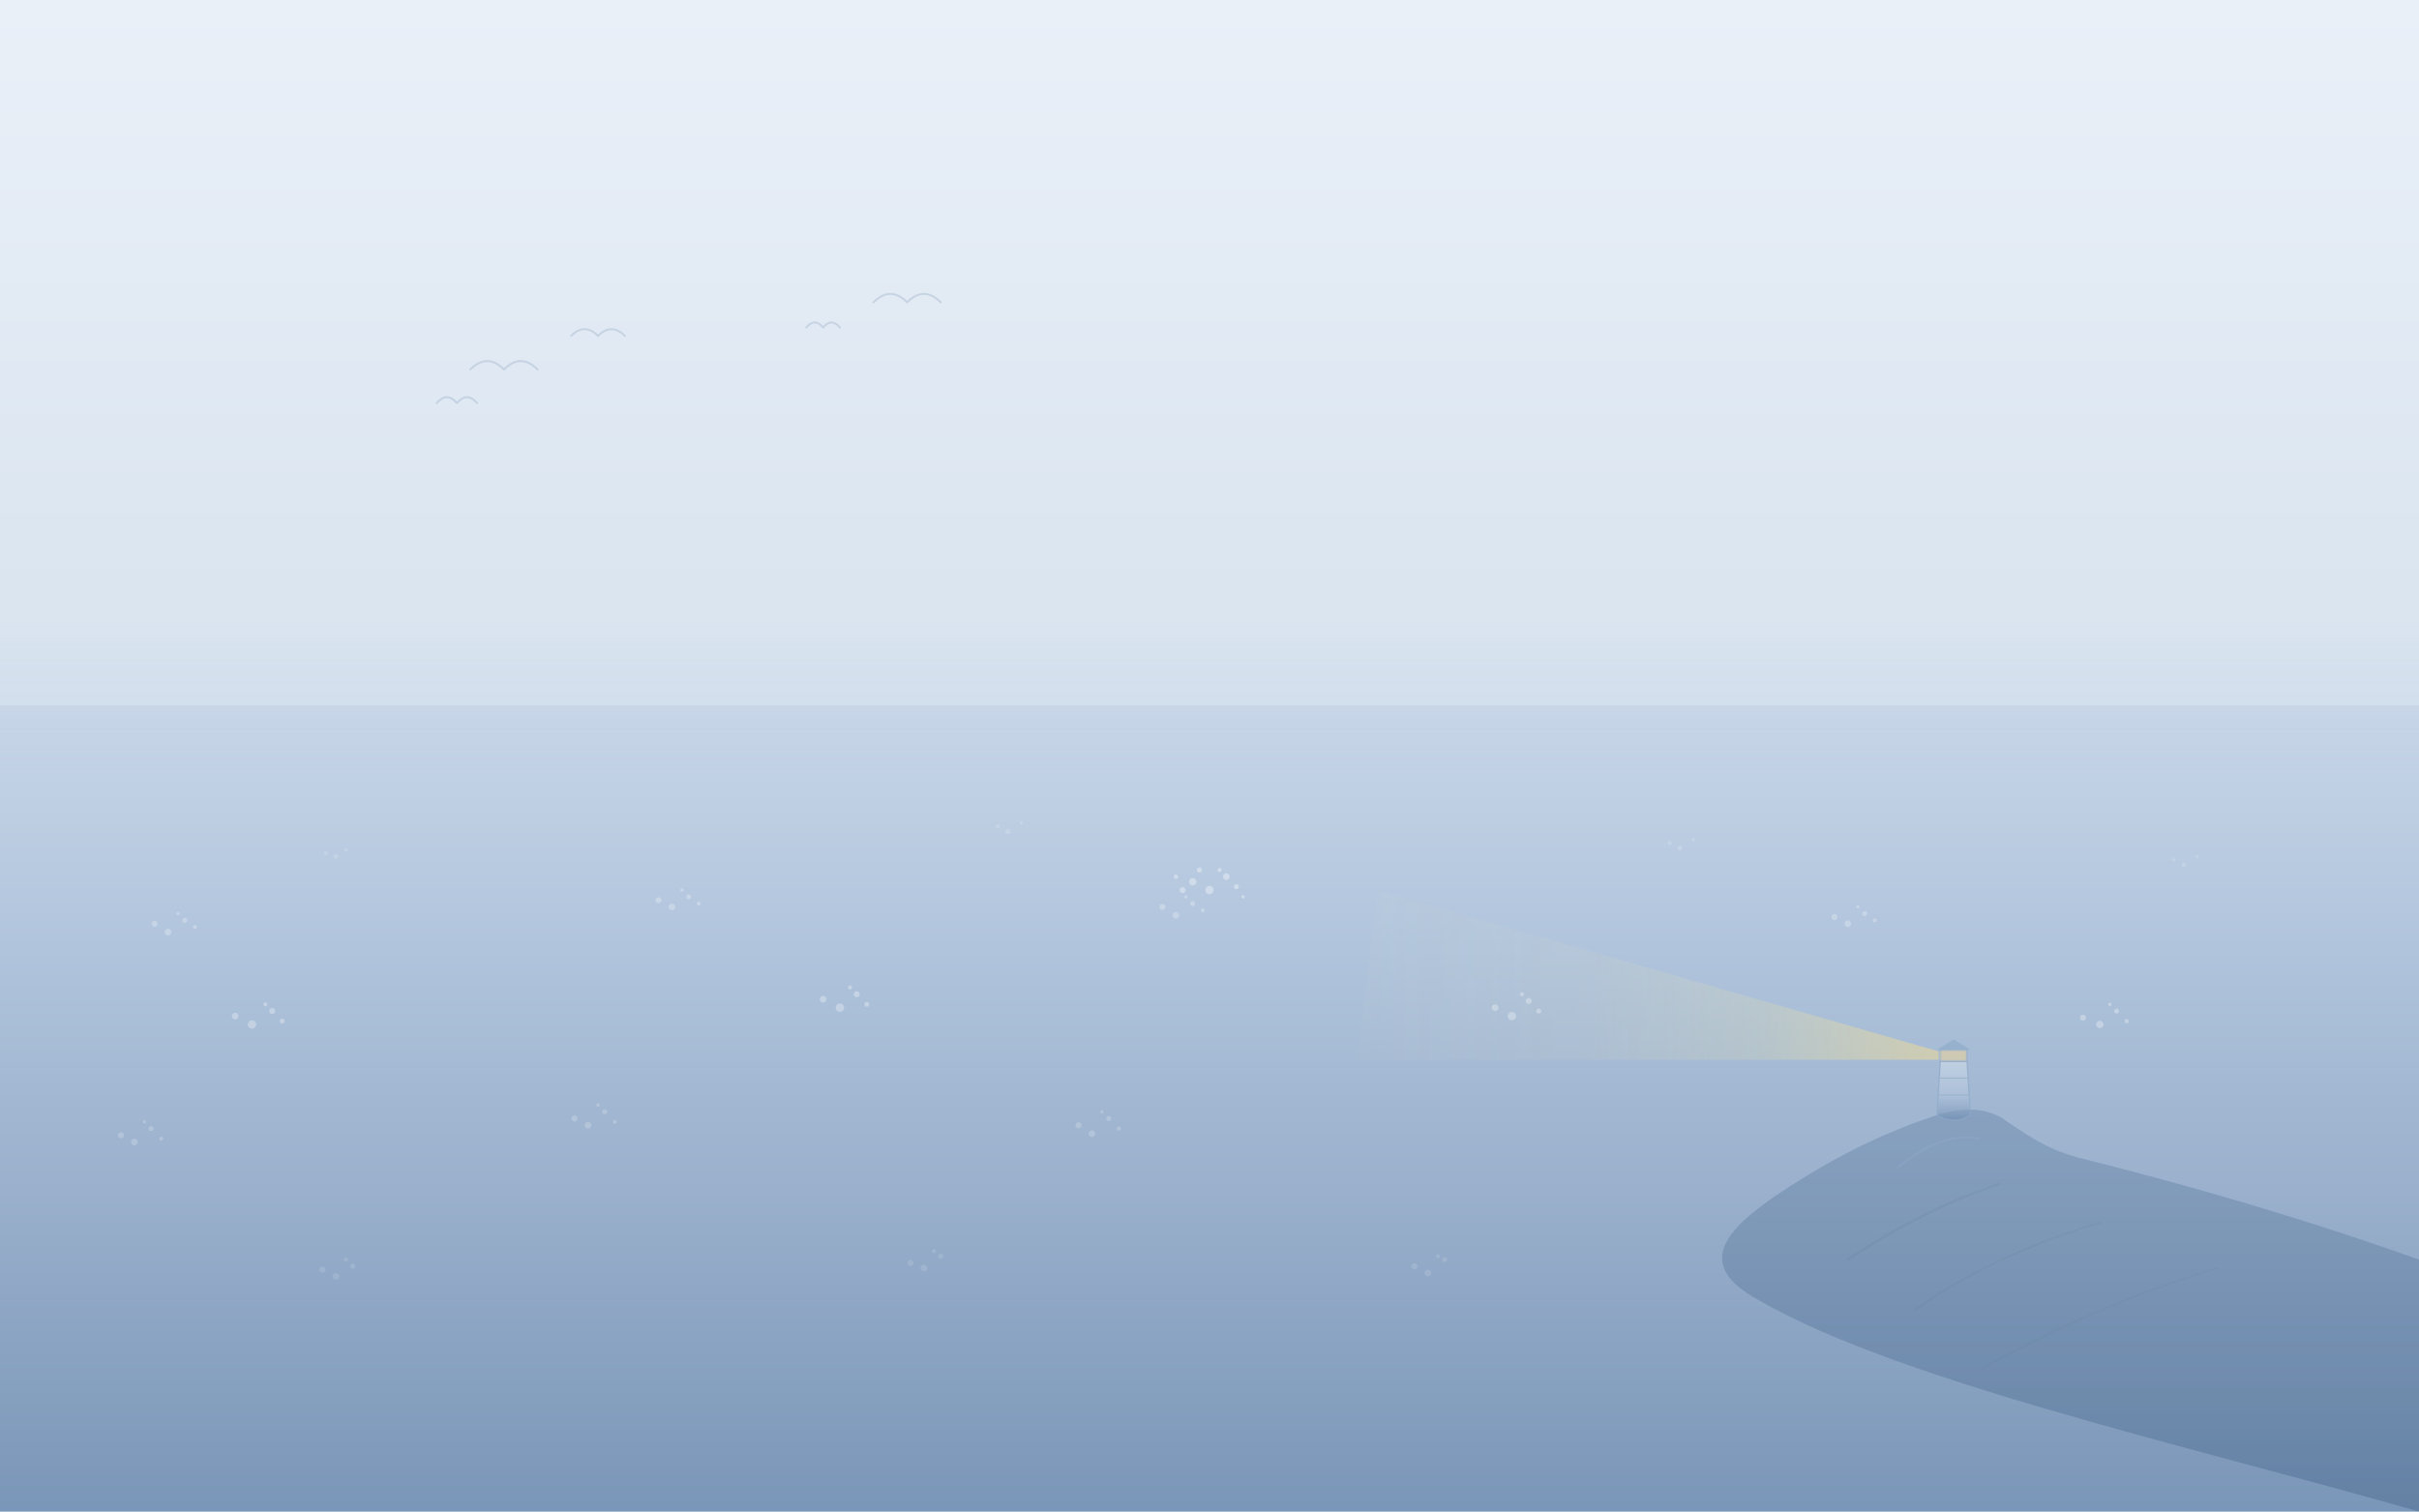
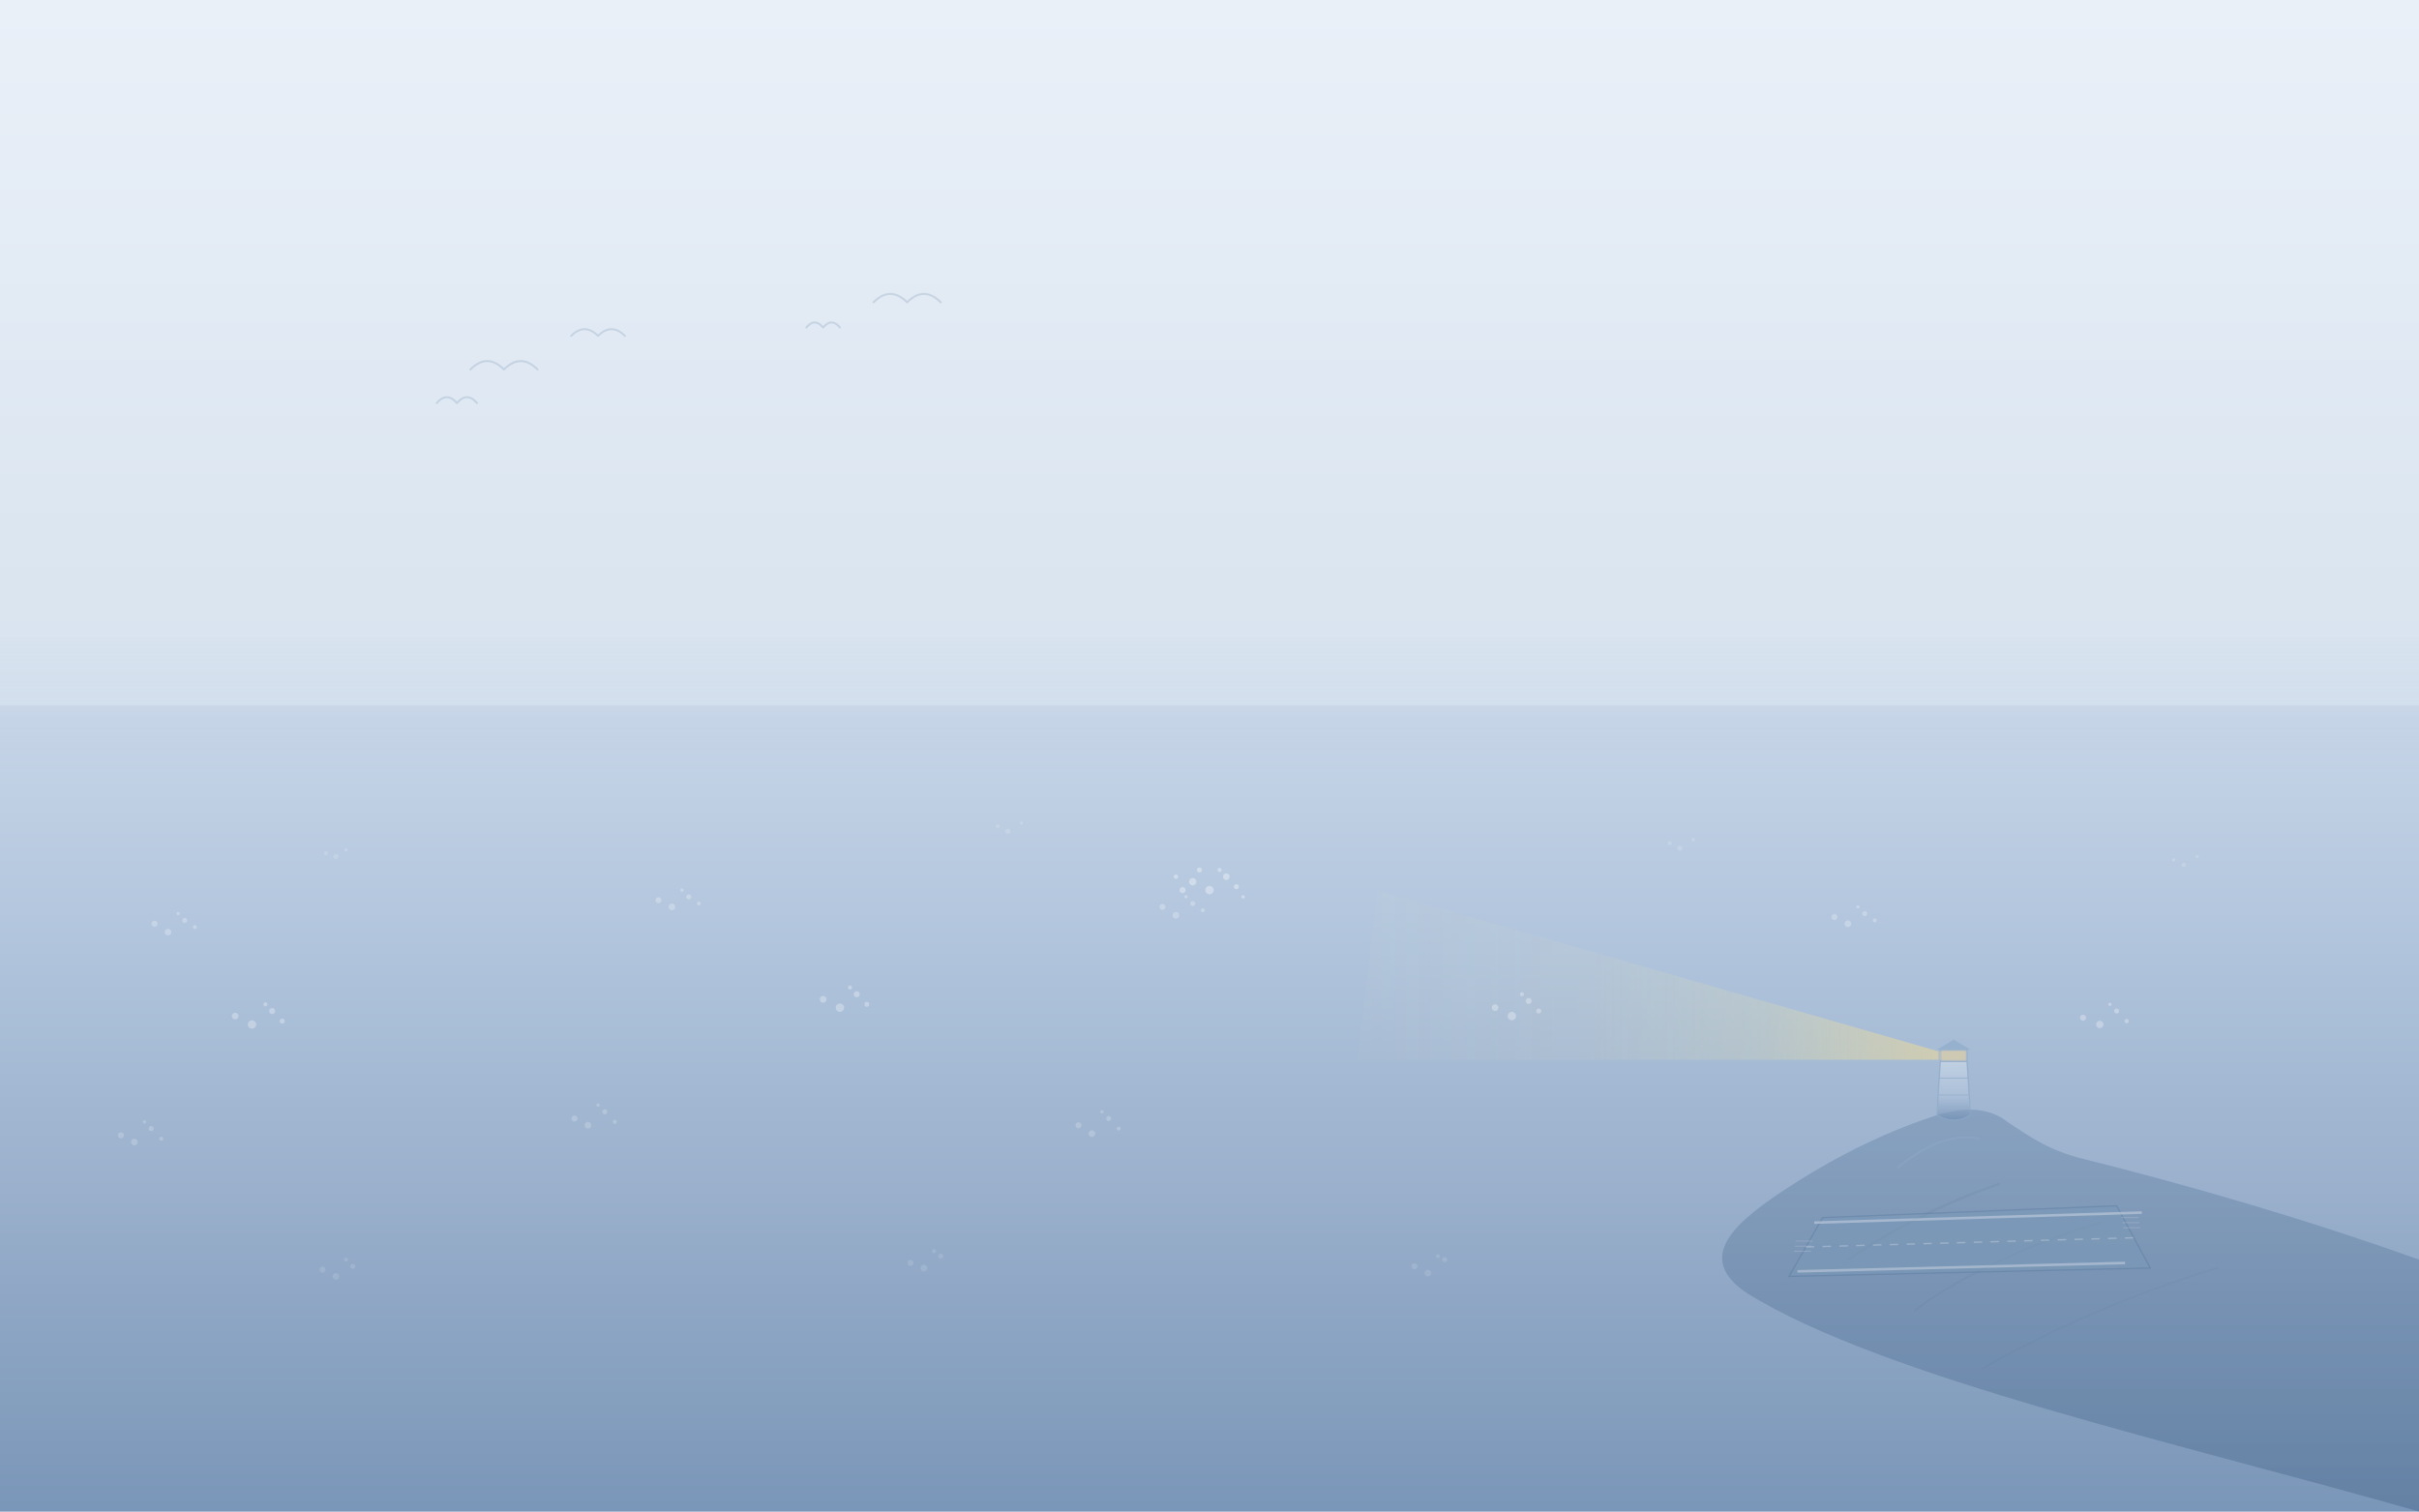
<svg xmlns="http://www.w3.org/2000/svg" viewBox="0 0 1440 900" width="1440" height="900">
  <linearGradient id="sky" x1="0" y1="0" x2="0" y2="1">
    <stop offset="0%" stop-color="#EAF0F8" />
    <stop offset="50%" stop-color="#D6E2EE" />
    <stop offset="100%" stop-color="#C8D6E8" />
  </linearGradient>
  <rect width="1440" height="900" fill="url(#sky)" />
  <linearGradient id="sea" x1="0" y1="0" x2="0" y2="1">
    <stop offset="0%" stop-color="#C8D6E8" />
    <stop offset="30%" stop-color="#B0C4DC" />
    <stop offset="60%" stop-color="#9AB0CC" />
    <stop offset="100%" stop-color="#7A96B8" />
  </linearGradient>
  <rect x="0" y="420" width="1440" height="480" fill="url(#sea)" />
  <linearGradient id="merge" x1="0" y1="0" x2="0" y2="1">
    <stop offset="0%" stop-color="#D6E2EE" stop-opacity="0.5" />
    <stop offset="50%" stop-color="#C8D6E8" stop-opacity="0.3" />
    <stop offset="100%" stop-color="#B0C4DC" stop-opacity="0" />
  </linearGradient>
  <rect x="0" y="380" width="1440" height="80" fill="url(#merge)" />
  <g fill="none" stroke="#5A7AA0" stroke-width="1.2" stroke-linecap="round" stroke-linejoin="round" opacity="0.20">
    <path d="M280,220 Q290,210 300,220 Q310,210 320,220" />
    <path d="M340,200 Q348,192 356,200 Q364,192 372,200" />
    <path d="M260,240 Q266,233 272,240 Q278,233 284,240" />
    <path d="M520,180 Q530,170 540,180 Q550,170 560,180" />
    <path d="M480,195 Q485,189 490,195 Q495,189 500,195" />
  </g>
  <g opacity="0.35">
    <linearGradient id="islandGrad" x1="0" y1="0" x2="0" y2="1">
      <stop offset="0%" stop-color="#5A7AA0" />
      <stop offset="100%" stop-color="#3A5A80" />
    </linearGradient>
    <path d="M1440,900              C1300,860 1120,820 1040,770              C1010,750 1030,730 1060,710              C1090,690 1120,675 1150,665              C1170,658 1185,660 1195,668              C1210,678 1220,685 1240,690              C1300,705 1370,725 1440,750              L1440,900 Z" fill="url(#islandGrad)" />
    <path d="M1100,750 C1130,730 1160,715 1190,705" fill="none" stroke="#2E4E70" stroke-width="1.5" stroke-linecap="round" opacity="0.40" />
    <path d="M1140,780 C1170,758 1210,740 1250,728" fill="none" stroke="#2E4E70" stroke-width="1.2" stroke-linecap="round" opacity="0.35" />
    <path d="M1180,815 C1220,792 1270,770 1320,755" fill="none" stroke="#2E4E70" stroke-width="1" stroke-linecap="round" opacity="0.30" />
    <path d="M1130,695 C1148,680 1165,675 1178,678" fill="none" stroke="#7A9AC0" stroke-width="1.2" stroke-linecap="round" opacity="0.35" />
+   </g>
+   <g opacity="0.45">
+     <path d="M1065,760 L1085,725 L1260,718 L1280,755 Z" fill="#7A9AB8" stroke="#5A7AA0" stroke-width="0.8" />
+     <line x1="1070" y1="757" x2="1265" y2="752" stroke="#FFFFFF" stroke-width="1.5" opacity="0.70" />
+     <line x1="1080" y1="728" x2="1275" y2="722" stroke="#FFFFFF" stroke-width="1.5" opacity="0.70" />
+     <line x1="1075" y1="742.5" x2="1270" y2="737" stroke="#FFFFFF" stroke-width="0.8" stroke-dasharray="5,5" opacity="0.55" />
+     <line x1="1068" y1="745" x2="1078" y2="745" stroke="#FFFFFF" stroke-width="0.6" opacity="0.35" />
+     <line x1="1068.5" y1="742" x2="1078.5" y2="742" stroke="#FFFFFF" stroke-width="0.6" opacity="0.35" />
+     <line x1="1069" y1="739" x2="1079" y2="739" stroke="#FFFFFF" stroke-width="0.6" opacity="0.35" />
+     <line x1="1263" y1="725" x2="1273" y2="725" stroke="#FFFFFF" stroke-width="0.6" opacity="0.35" />
+     <line x1="1263.5" y1="728" x2="1273.5" y2="728" stroke="#FFFFFF" stroke-width="0.6" opacity="0.35" />
+     <line x1="1264" y1="731" x2="1274" y2="731" stroke="#FFFFFF" stroke-width="0.6" opacity="0.35" />
  </g>
  <g opacity="0.56">
    <linearGradient id="towerGrad" x1="0" y1="0" x2="0" y2="1">
      <stop offset="0%" stop-color="#D6E2EE" />
      <stop offset="60%" stop-color="#B0C4DC" />
      <stop offset="100%" stop-color="#6A8AB0" />
    </linearGradient>
    <path d="M1153,664 Q1163,670 1173,664 L1171,632 L1155,632 Z" fill="url(#towerGrad)" stroke="#8AA8C8" stroke-width="0.8" />
    <line x1="1154" y1="652" x2="1172" y2="652" stroke="#8AA8C8" stroke-width="0.5" />
    <line x1="1154" y1="642" x2="1172" y2="642" stroke="#8AA8C8" stroke-width="0.5" />
    <rect x="1155" y="625" width="16" height="7" rx="1" fill="#D6C8A8" stroke="#8AA8C8" stroke-width="0.7" />
    <rect x="1156" y="626" width="14" height="5" rx="0.8" fill="#FFE088" opacity="0.50" />
    <path d="M1153,625 L1163,619 L1173,625 Z" fill="#8AA8C8" />
    <line x1="1155" y1="626" x2="1155" y2="631" stroke="#FFE088" stroke-width="0.8" opacity="0.50" />
    <linearGradient id="beamFade" x1="1" y1="0" x2="0" y2="0">
      <stop offset="0%" stop-color="#FFE088" stop-opacity="0.82" />
      <stop offset="30%" stop-color="#FFEE99" stop-opacity="0.30" />
      <stop offset="60%" stop-color="#FFEEAA" stop-opacity="0.12" />
      <stop offset="100%" stop-color="#FFEEBB" stop-opacity="0.04" />
    </linearGradient>
    <g opacity="1">
      <animateTransform attributeName="transform" type="rotate" values="-5 1154 630; 5 1154 630; -5 1154 630" keyTimes="0; 0.5; 1" dur="6s" repeatCount="indefinite" />
      <path d="M1154,626 L820,530 L808,631 L1154,631 Z" fill="url(#beamFade)" />
    </g>
  </g>
  <g fill="#FFFFFF">
    <g opacity="0.15">
      <circle cx="200" cy="510" r="1.5" />
      <circle cx="206" cy="506" r="1" />
      <circle cx="194" cy="508" r="1.2" />
      <circle cx="600" cy="495" r="1.5" />
      <circle cx="608" cy="490" r="1" />
      <circle cx="594" cy="492" r="1.2" />
      <circle cx="1000" cy="505" r="1.5" />
      <circle cx="1008" cy="500" r="1" />
      <circle cx="994" cy="502" r="1.2" />
      <circle cx="1300" cy="515" r="1.3" />
      <circle cx="1308" cy="510" r="1" />
      <circle cx="1294" cy="512" r="1" />
    </g>
    <g opacity="0.25">
      <circle cx="100" cy="555" r="2" />
      <circle cx="110" cy="548" r="1.5" />
      <circle cx="92" cy="550" r="1.8" />
      <circle cx="106" cy="544" r="1" />
      <circle cx="116" cy="552" r="1.2" />
      <circle cx="400" cy="540" r="2" />
      <circle cx="410" cy="534" r="1.5" />
      <circle cx="392" cy="536" r="1.8" />
      <circle cx="406" cy="530" r="1" />
      <circle cx="416" cy="538" r="1.2" />
      <circle cx="700" cy="545" r="2" />
      <circle cx="710" cy="538" r="1.5" />
      <circle cx="692" cy="540" r="1.8" />
      <circle cx="706" cy="534" r="1" />
      <circle cx="716" cy="542" r="1.2" />
      <circle cx="1100" cy="550" r="2" />
      <circle cx="1110" cy="544" r="1.5" />
      <circle cx="1092" cy="546" r="1.8" />
      <circle cx="1106" cy="540" r="1" />
      <circle cx="1116" cy="548" r="1.2" />
    </g>
    <g opacity="0.35">
      <circle cx="720" cy="530" r="2.5" />
      <circle cx="730" cy="522" r="2" />
      <circle cx="710" cy="525" r="2.2" />
      <circle cx="736" cy="528" r="1.5" />
      <circle cx="704" cy="530" r="1.8" />
      <circle cx="726" cy="518" r="1.2" />
      <circle cx="714" cy="518" r="1.5" />
      <circle cx="740" cy="534" r="1" />
      <circle cx="700" cy="522" r="1.3" />
    </g>
    <g opacity="0.30">
      <circle cx="150" cy="610" r="2.5" />
      <circle cx="162" cy="602" r="1.8" />
      <circle cx="140" cy="605" r="2" />
      <circle cx="158" cy="598" r="1.2" />
      <circle cx="168" cy="608" r="1.5" />
      <circle cx="500" cy="600" r="2.5" />
      <circle cx="510" cy="592" r="1.8" />
      <circle cx="490" cy="595" r="2" />
      <circle cx="506" cy="588" r="1.2" />
      <circle cx="516" cy="598" r="1.5" />
      <circle cx="900" cy="605" r="2.5">
        <animate attributeName="cy" values="605;590;605" dur="3s" repeatCount="indefinite" />
      </circle>
      <circle cx="910" cy="596" r="1.8">
        <animate attributeName="cy" values="596;582;596" dur="3.5s" repeatCount="indefinite" />
      </circle>
      <circle cx="890" cy="600" r="2">
        <animate attributeName="cy" values="600;586;600" dur="4s" repeatCount="indefinite" />
      </circle>
      <circle cx="906" cy="592" r="1.2">
        <animate attributeName="cy" values="592;580;592" dur="2.8s" repeatCount="indefinite" />
      </circle>
      <circle cx="916" cy="602" r="1.5">
        <animate attributeName="cy" values="602;588;602" dur="3.2s" repeatCount="indefinite" />
      </circle>
      <circle cx="1250" cy="610" r="2.2" />
      <circle cx="1260" cy="602" r="1.5" />
      <circle cx="1240" cy="606" r="1.8" />
      <circle cx="1256" cy="598" r="1" />
      <circle cx="1266" cy="608" r="1.3" />
    </g>
    <g opacity="0.20">
      <circle cx="80" cy="680" r="2" />
      <circle cx="90" cy="672" r="1.5" />
      <circle cx="72" cy="676" r="1.8" />
      <circle cx="86" cy="668" r="1" />
      <circle cx="96" cy="678" r="1.2" />
      <circle cx="350" cy="670" r="2" />
      <circle cx="360" cy="662" r="1.5" />
      <circle cx="342" cy="666" r="1.8" />
      <circle cx="356" cy="658" r="1" />
      <circle cx="366" cy="668" r="1.2" />
      <circle cx="650" cy="675" r="2" />
      <circle cx="660" cy="666" r="1.5" />
      <circle cx="642" cy="670" r="1.8" />
      <circle cx="656" cy="662" r="1" />
      <circle cx="666" cy="672" r="1.2" />
    </g>
    <g opacity="0.12">
      <circle cx="200" cy="760" r="2" />
      <circle cx="210" cy="754" r="1.5" />
      <circle cx="192" cy="756" r="1.8" />
      <circle cx="206" cy="750" r="1.2" />
      <circle cx="550" cy="755" r="2" />
      <circle cx="560" cy="748" r="1.5" />
      <circle cx="542" cy="752" r="1.8" />
      <circle cx="556" cy="745" r="1.2" />
      <circle cx="850" cy="758" r="2" />
      <circle cx="860" cy="750" r="1.5" />
      <circle cx="842" cy="754" r="1.8" />
      <circle cx="856" cy="748" r="1.2" />
    </g>
  </g>
</svg>
